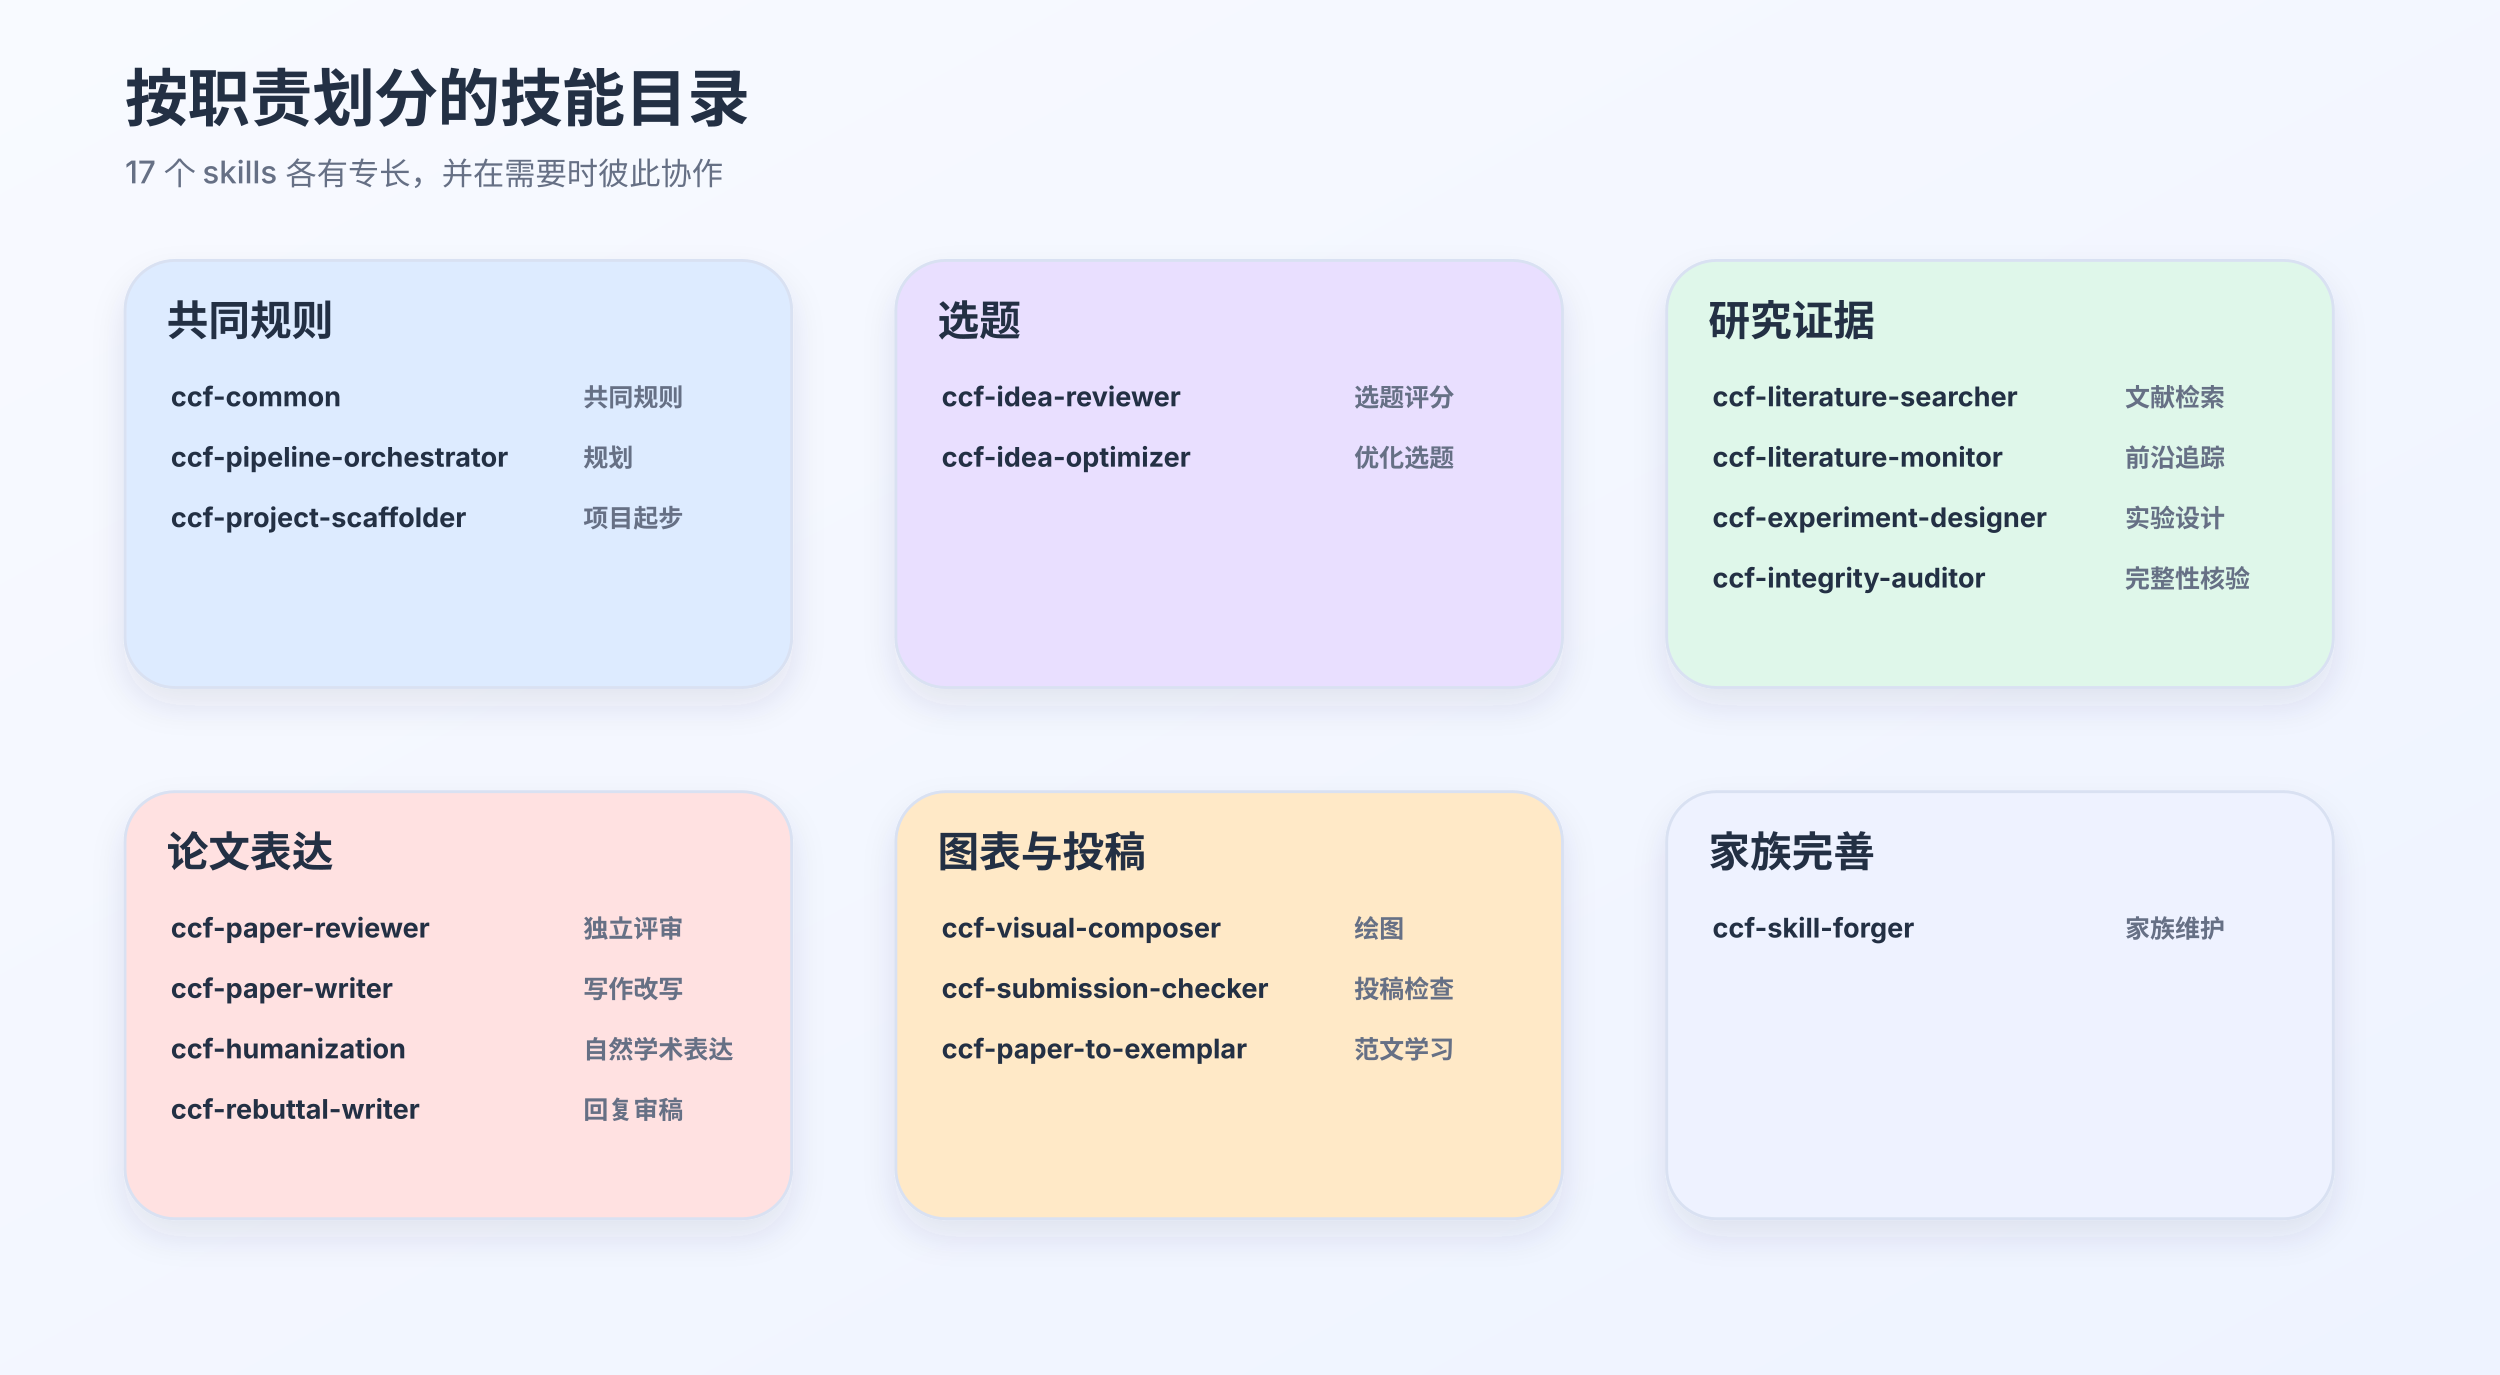
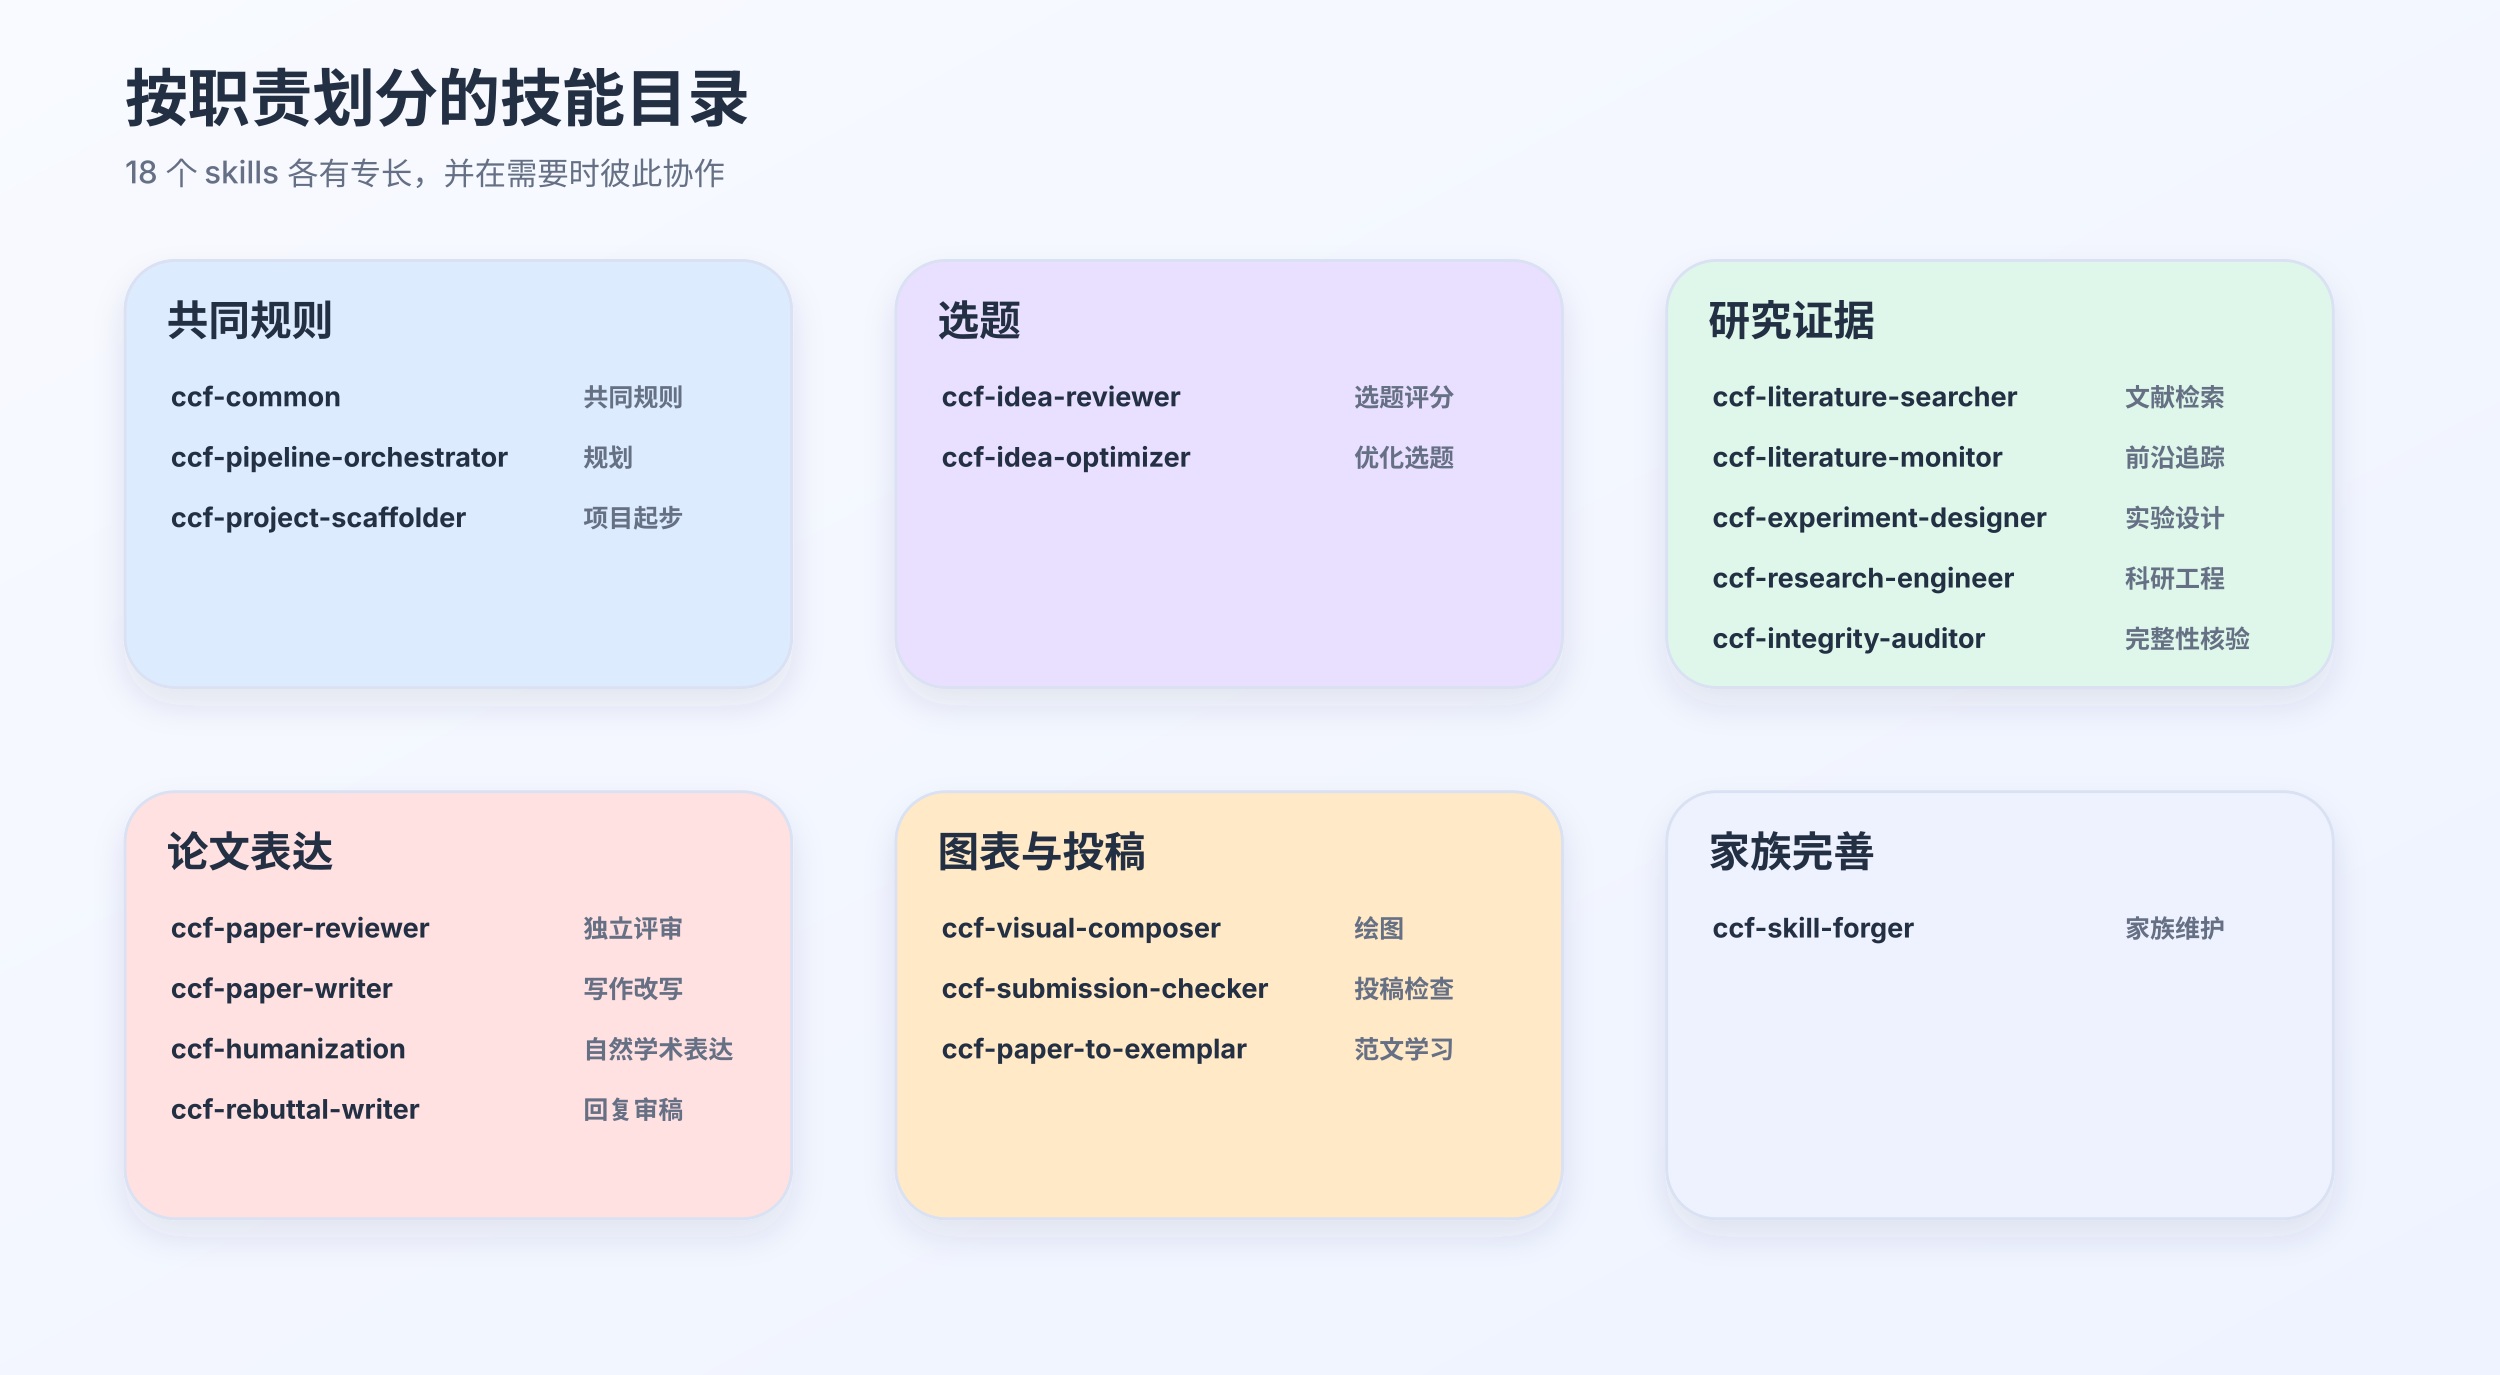
<svg xmlns="http://www.w3.org/2000/svg" width="1200" height="660" viewBox="0 0 1200 660" role="img">
  <defs>
    <marker id="arrow" viewBox="0 0 10 10" refX="8" refY="5" markerWidth="7" markerHeight="7" orient="auto-start-reverse">
      <path d="M 0 0 L 10 5 L 0 10 z" fill="#8EA0C5" />
    </marker>
    <filter id="softShadow" x="-15%" y="-20%" width="130%" height="145%">
      <feDropShadow dx="0" dy="8" stdDeviation="8" flood-color="#2F3A5F" flood-opacity="0.10" />
    </filter>
    <linearGradient id="hero" x1="0" x2="1" y1="0" y2="1">
      <stop offset="0%" stop-color="#F8FAFF" />
      <stop offset="100%" stop-color="#EEF3FF" />
    </linearGradient>
  </defs>
  <rect width="1200" height="660" fill="url(#hero)" />
  <style>
text { font-family: Inter, "Noto Sans SC", "Microsoft YaHei", Arial, sans-serif; }
.small { fill: #667085; font-size: 13px; }
.mono { font-family: "JetBrains Mono", Consolas, monospace; }
</style>
  <text x="60" y="58" font-size="30" font-weight="800" fill="#233044" text-anchor="start">按职责划分的技能目录</text>
-   <text x="60" y="88" font-size="15" font-weight="500" fill="#667085" text-anchor="start">17 个 skills 各有专长，并在需要时彼此协作</text>
+   <text x="60" y="88" font-size="15" font-weight="500" fill="#667085" text-anchor="start">18 个 skills 各有专长，并在需要时彼此协作</text>
  <rect x="60" y="125" width="320" height="205" rx="24" fill="#DDEBFF" stroke="#D9E1F2" stroke-width="1.4" filter="url(#softShadow)" />
  <text x="80" y="161" font-size="20" font-weight="850" fill="#233044" text-anchor="start">共同规则</text>
  <text x="82" y="195" font-size="13" font-weight="700" fill="#233044" text-anchor="start">ccf-common</text>
  <text x="280" y="195" font-size="12" font-weight="600" fill="#667085" text-anchor="start">共同规则</text>
  <text x="82" y="224" font-size="13" font-weight="700" fill="#233044" text-anchor="start">ccf-pipeline-orchestrator</text>
  <text x="280" y="224" font-size="12" font-weight="600" fill="#667085" text-anchor="start">规划</text>
  <text x="82" y="253" font-size="13" font-weight="700" fill="#233044" text-anchor="start">ccf-project-scaffolder</text>
  <text x="280" y="253" font-size="12" font-weight="600" fill="#667085" text-anchor="start">项目起步</text>
  <rect x="430" y="125" width="320" height="205" rx="24" fill="#E9DFFF" stroke="#D9E1F2" stroke-width="1.4" filter="url(#softShadow)" />
  <text x="450" y="161" font-size="20" font-weight="850" fill="#233044" text-anchor="start">选题</text>
  <text x="452" y="195" font-size="13" font-weight="700" fill="#233044" text-anchor="start">ccf-idea-reviewer</text>
  <text x="650" y="195" font-size="12" font-weight="600" fill="#667085" text-anchor="start">选题评分</text>
  <text x="452" y="224" font-size="13" font-weight="700" fill="#233044" text-anchor="start">ccf-idea-optimizer</text>
  <text x="650" y="224" font-size="12" font-weight="600" fill="#667085" text-anchor="start">优化选题</text>
  <rect x="800" y="125" width="320" height="205" rx="24" fill="#DFF7EA" stroke="#D9E1F2" stroke-width="1.4" filter="url(#softShadow)" />
  <text x="820" y="161" font-size="20" font-weight="850" fill="#233044" text-anchor="start">研究证据</text>
  <text x="822" y="195" font-size="13" font-weight="700" fill="#233044" text-anchor="start">ccf-literature-searcher</text>
  <text x="1020" y="195" font-size="12" font-weight="600" fill="#667085" text-anchor="start">文献检索</text>
  <text x="822" y="224" font-size="13" font-weight="700" fill="#233044" text-anchor="start">ccf-literature-monitor</text>
  <text x="1020" y="224" font-size="12" font-weight="600" fill="#667085" text-anchor="start">前沿追踪</text>
  <text x="822" y="253" font-size="13" font-weight="700" fill="#233044" text-anchor="start">ccf-experiment-designer</text>
  <text x="1020" y="253" font-size="12" font-weight="600" fill="#667085" text-anchor="start">实验设计</text>
-   <text x="822" y="282" font-size="13" font-weight="700" fill="#233044" text-anchor="start">ccf-integrity-auditor</text>
-   <text x="1020" y="282" font-size="12" font-weight="600" fill="#667085" text-anchor="start">完整性核验</text>
+   <text x="822" y="282" font-size="13" font-weight="700" fill="#233044" text-anchor="start">ccf-research-engineer</text>
+   <text x="1020" y="282" font-size="12" font-weight="600" fill="#667085" text-anchor="start">科研工程</text>
+   <text x="822" y="311" font-size="13" font-weight="700" fill="#233044" text-anchor="start">ccf-integrity-auditor</text>
+   <text x="1020" y="311" font-size="12" font-weight="600" fill="#667085" text-anchor="start">完整性核验</text>
  <rect x="60" y="380" width="320" height="205" rx="24" fill="#FFE1E1" stroke="#D9E1F2" stroke-width="1.4" filter="url(#softShadow)" />
  <text x="80" y="416" font-size="20" font-weight="850" fill="#233044" text-anchor="start">论文表达</text>
  <text x="82" y="450" font-size="13" font-weight="700" fill="#233044" text-anchor="start">ccf-paper-reviewer</text>
  <text x="280" y="450" font-size="12" font-weight="600" fill="#667085" text-anchor="start">独立评审</text>
  <text x="82" y="479" font-size="13" font-weight="700" fill="#233044" text-anchor="start">ccf-paper-writer</text>
  <text x="280" y="479" font-size="12" font-weight="600" fill="#667085" text-anchor="start">写作改写</text>
  <text x="82" y="508" font-size="13" font-weight="700" fill="#233044" text-anchor="start">ccf-humanization</text>
  <text x="280" y="508" font-size="12" font-weight="600" fill="#667085" text-anchor="start">自然学术表达</text>
  <text x="82" y="537" font-size="13" font-weight="700" fill="#233044" text-anchor="start">ccf-rebuttal-writer</text>
  <text x="280" y="537" font-size="12" font-weight="600" fill="#667085" text-anchor="start">回复审稿</text>
  <rect x="430" y="380" width="320" height="205" rx="24" fill="#FFE9C7" stroke="#D9E1F2" stroke-width="1.4" filter="url(#softShadow)" />
  <text x="450" y="416" font-size="20" font-weight="850" fill="#233044" text-anchor="start">图表与投稿</text>
  <text x="452" y="450" font-size="13" font-weight="700" fill="#233044" text-anchor="start">ccf-visual-composer</text>
  <text x="650" y="450" font-size="12" font-weight="600" fill="#667085" text-anchor="start">绘图</text>
  <text x="452" y="479" font-size="13" font-weight="700" fill="#233044" text-anchor="start">ccf-submission-checker</text>
  <text x="650" y="479" font-size="12" font-weight="600" fill="#667085" text-anchor="start">投稿检查</text>
  <text x="452" y="508" font-size="13" font-weight="700" fill="#233044" text-anchor="start">ccf-paper-to-exemplar</text>
  <text x="650" y="508" font-size="12" font-weight="600" fill="#667085" text-anchor="start">范文学习</text>
  <rect x="800" y="380" width="320" height="205" rx="24" fill="#EEF2FF" stroke="#D9E1F2" stroke-width="1.4" filter="url(#softShadow)" />
  <text x="820" y="416" font-size="20" font-weight="850" fill="#233044" text-anchor="start">家族完善</text>
  <text x="822" y="450" font-size="13" font-weight="700" fill="#233044" text-anchor="start">ccf-skill-forger</text>
  <text x="1020" y="450" font-size="12" font-weight="600" fill="#667085" text-anchor="start">家族维护</text>
</svg>
